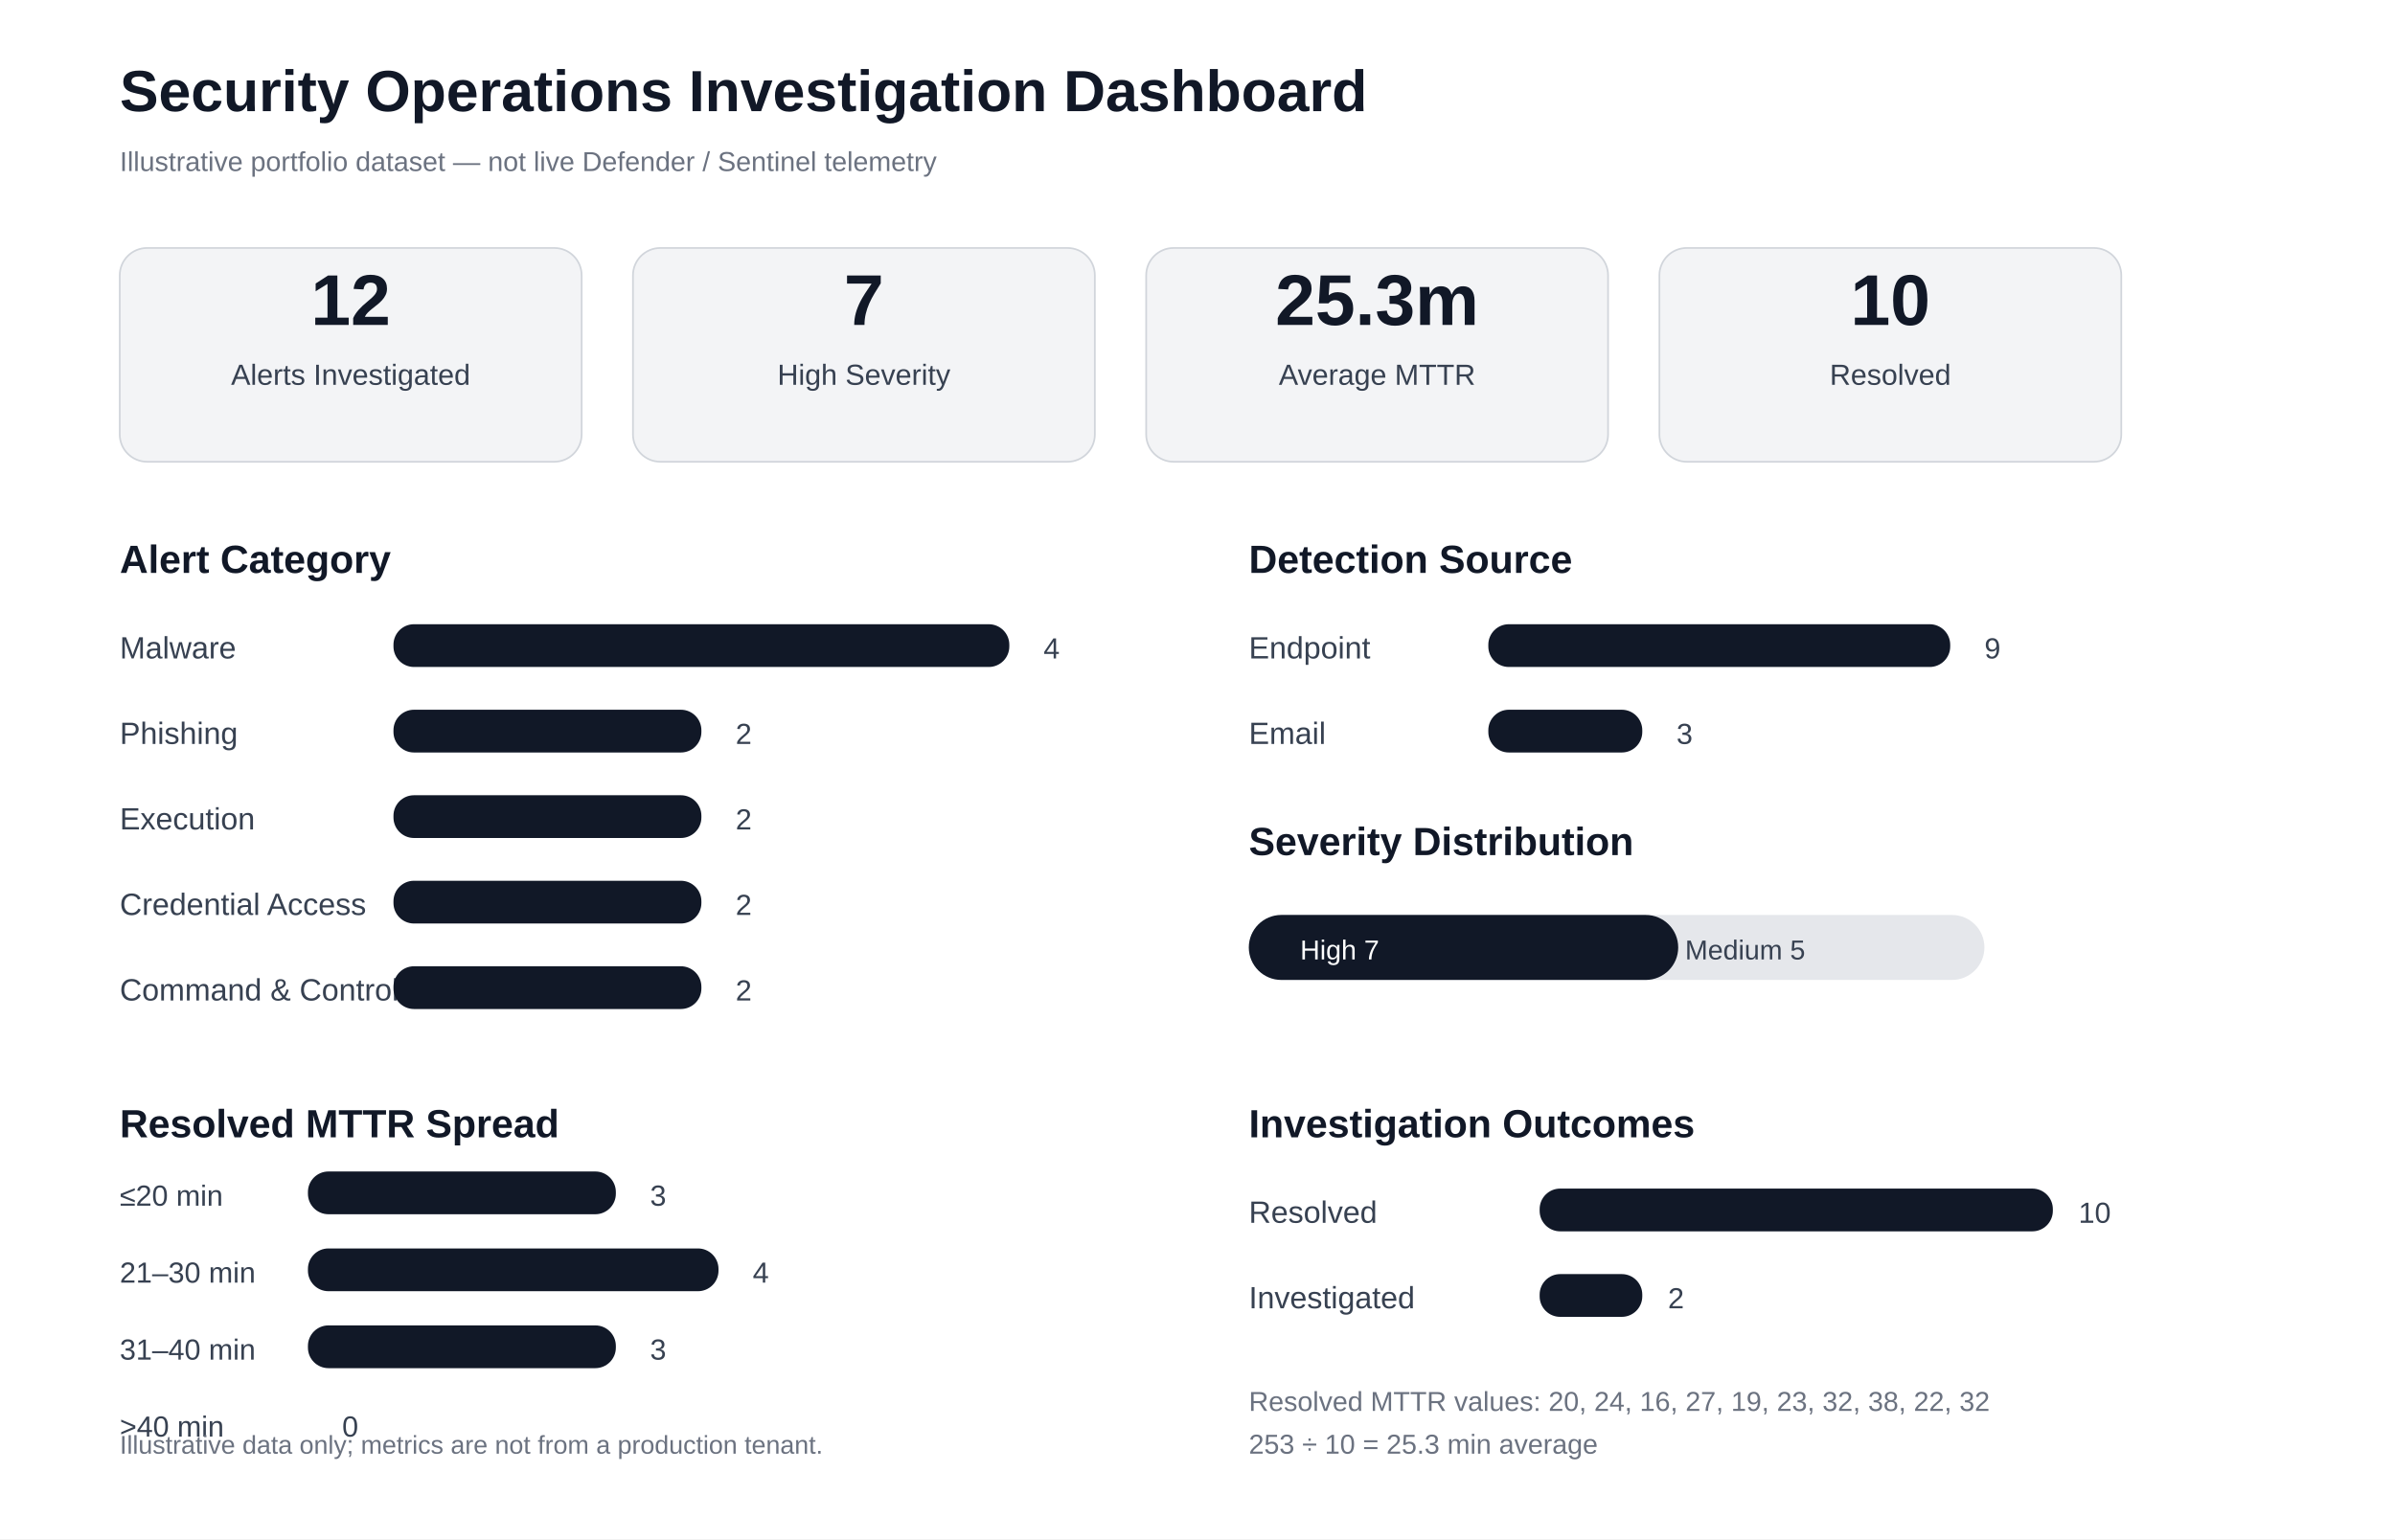
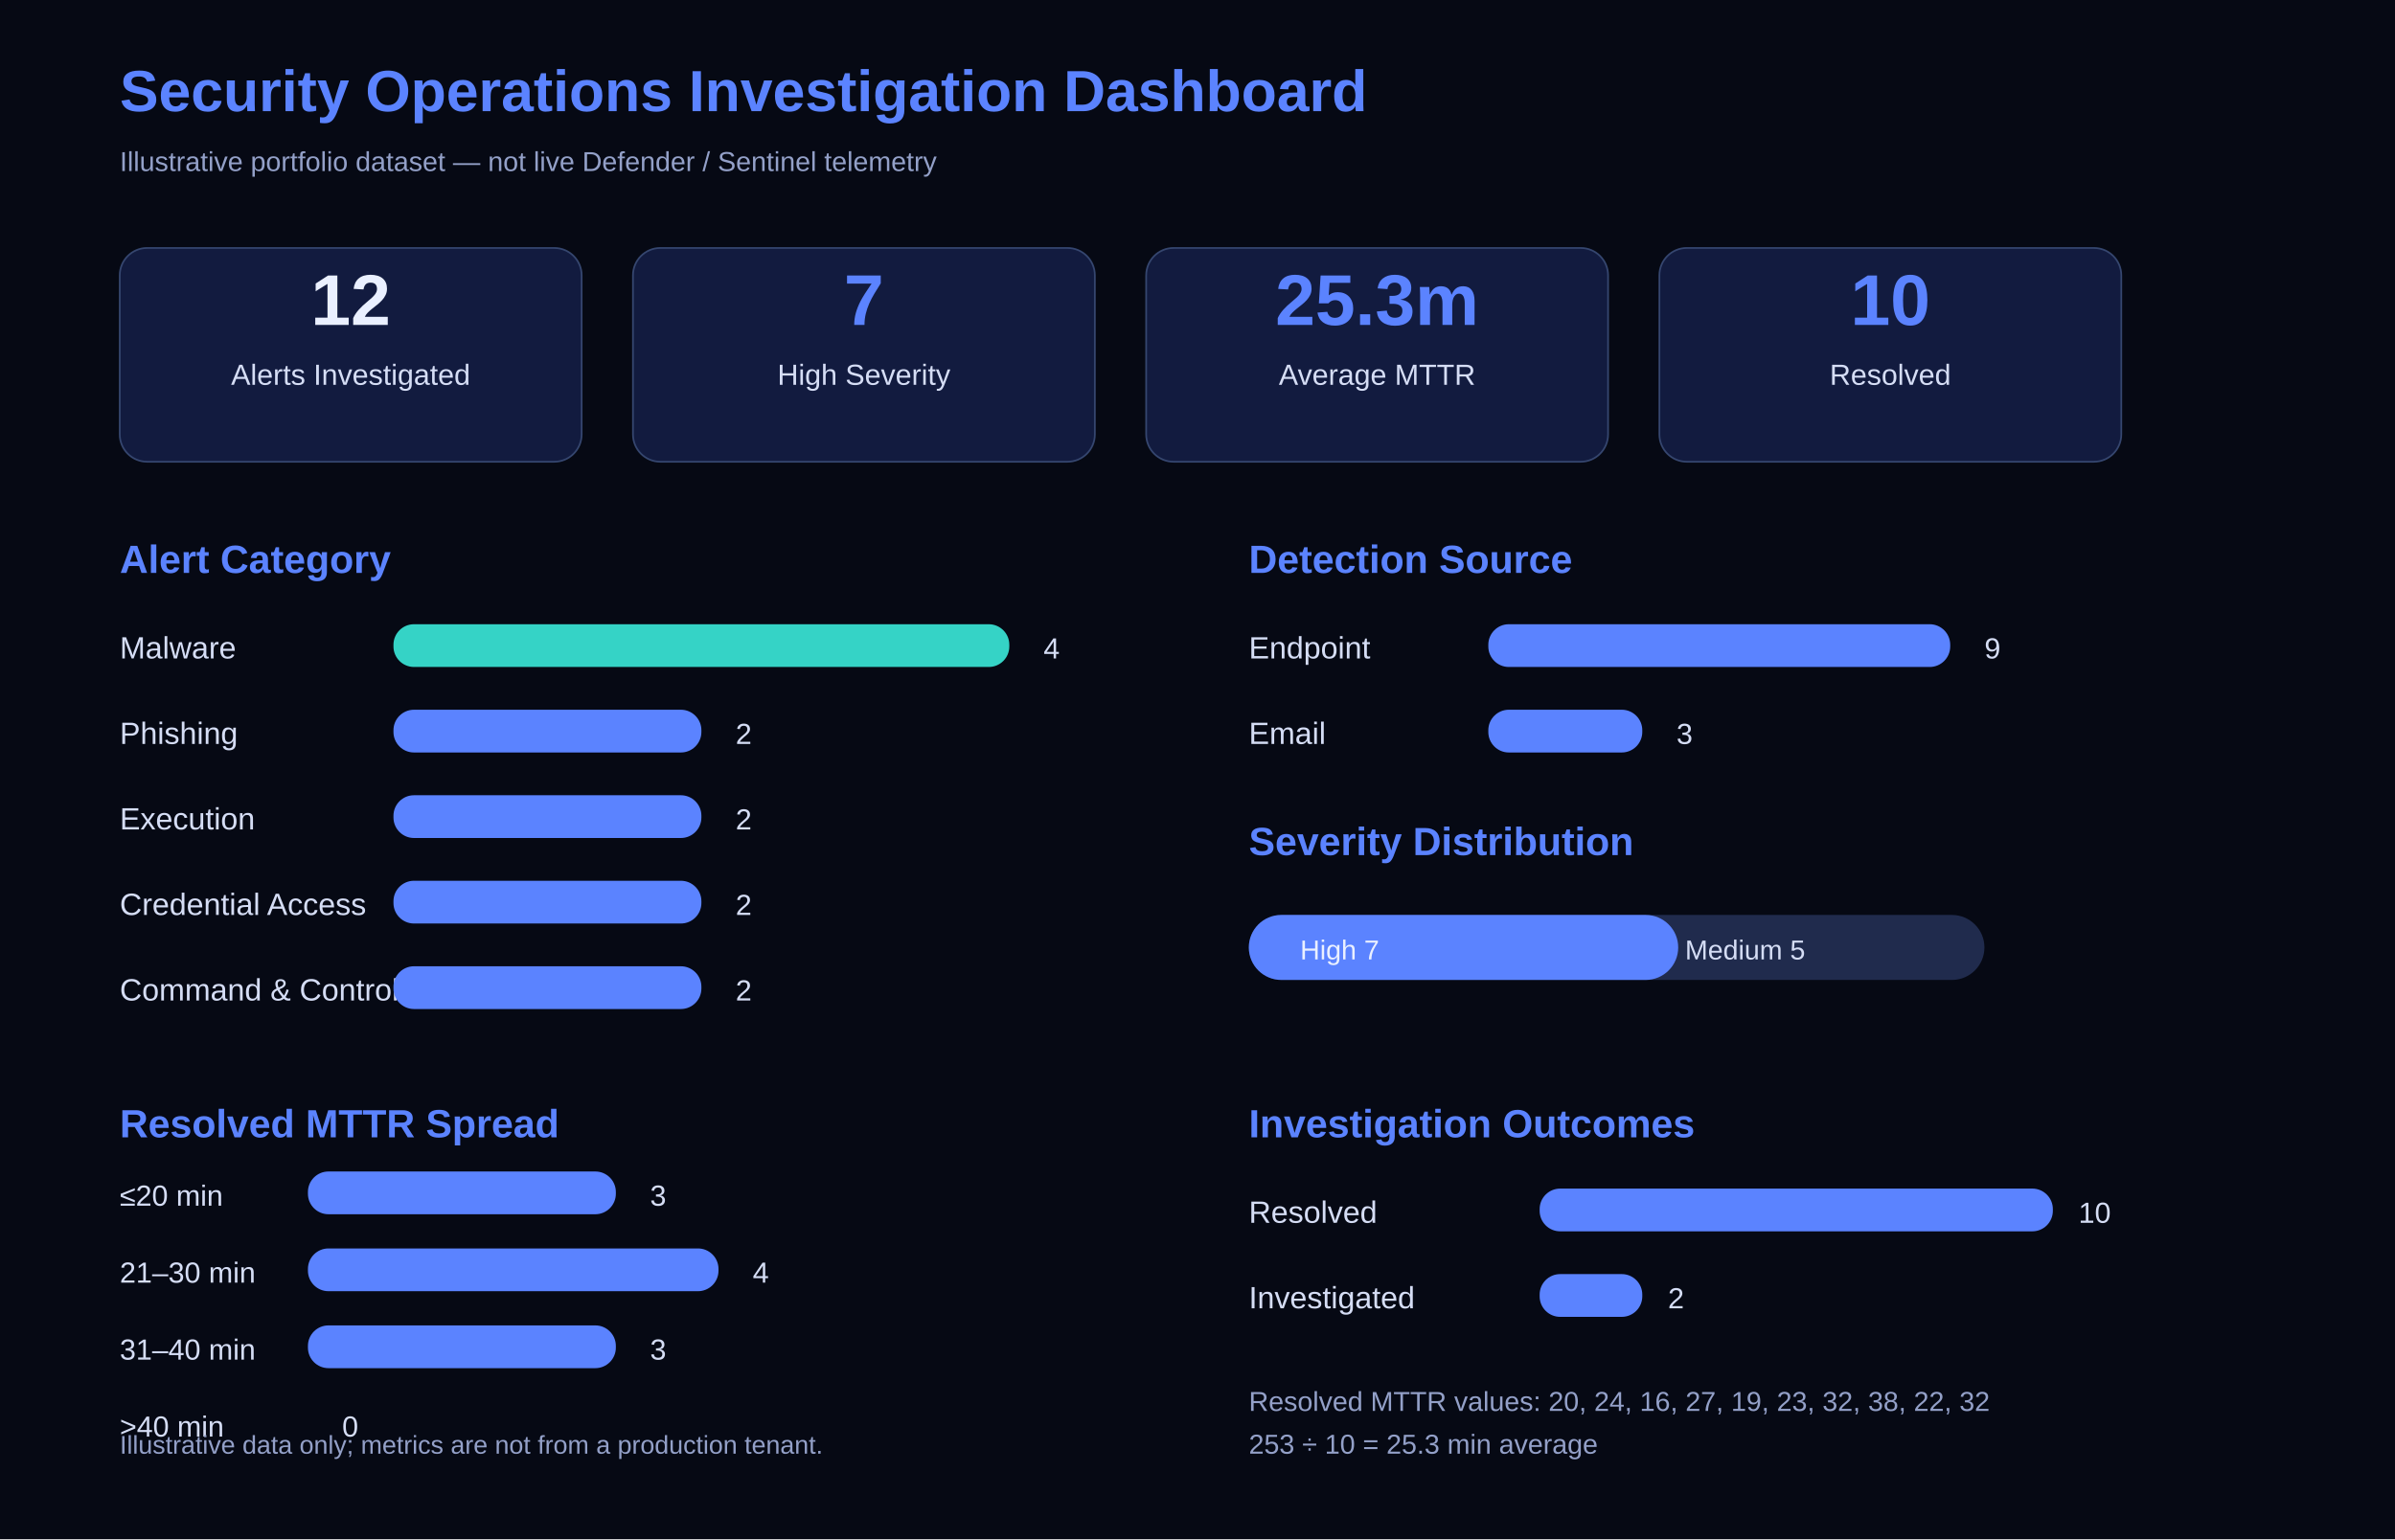
<svg xmlns="http://www.w3.org/2000/svg" width="1400" height="900">
-   <rect width="1400" height="900" fill="#ffffff" />
-   <text x="70" y="65" font-family="Arial" font-size="34" font-weight="700" fill="#111827">Security Operations Investigation Dashboard</text>
-   <text x="70" y="100" font-family="Arial" font-size="16" fill="#6b7280">Illustrative portfolio dataset — not live Defender / Sentinel telemetry</text>
+   <rect width="1400" height="900" fill="#060914" />
+   <text x="70" y="65" font-family="Arial" font-size="34" font-weight="700" fill="#5B83FF">Security Operations Investigation Dashboard</text>
+   <text x="70" y="100" font-family="Arial" font-size="16" fill="#93A0C8">Illustrative portfolio dataset — not live Defender / Sentinel telemetry</text>
  <g font-family="Arial">
-     <rect x="70" y="145" width="270" height="125" rx="16" fill="#f3f4f6" stroke="#d1d5db" />
-     <text x="205" y="190" text-anchor="middle" font-size="42" font-weight="700" fill="#111827">12</text>
-     <text x="205" y="225" text-anchor="middle" font-size="17" fill="#374151">Alerts Investigated</text>
-     <rect x="370" y="145" width="270" height="125" rx="16" fill="#f3f4f6" stroke="#d1d5db" />
-     <text x="505" y="190" text-anchor="middle" font-size="42" font-weight="700" fill="#111827">7</text>
-     <text x="505" y="225" text-anchor="middle" font-size="17" fill="#374151">High Severity</text>
-     <rect x="670" y="145" width="270" height="125" rx="16" fill="#f3f4f6" stroke="#d1d5db" />
-     <text x="805" y="190" text-anchor="middle" font-size="42" font-weight="700" fill="#111827">25.3m</text>
-     <text x="805" y="225" text-anchor="middle" font-size="17" fill="#374151">Average MTTR</text>
-     <rect x="970" y="145" width="270" height="125" rx="16" fill="#f3f4f6" stroke="#d1d5db" />
-     <text x="1105" y="190" text-anchor="middle" font-size="42" font-weight="700" fill="#111827">10</text>
-     <text x="1105" y="225" text-anchor="middle" font-size="17" fill="#374151">Resolved</text>
-     <text x="70" y="335" font-size="23" font-weight="700" fill="#111827">Alert Category</text>
-     <text x="70" y="385" font-size="18" fill="#374151">Malware</text>
-     <rect x="230" y="365" width="360" height="25" rx="12" fill="#111827" />
-     <text x="610" y="385" font-size="17" fill="#374151">4</text>
-     <text x="70" y="435" font-size="18" fill="#374151">Phishing</text>
-     <rect x="230" y="415" width="180" height="25" rx="12" fill="#111827" />
-     <text x="430" y="435" font-size="17" fill="#374151">2</text>
-     <text x="70" y="485" font-size="18" fill="#374151">Execution</text>
-     <rect x="230" y="465" width="180" height="25" rx="12" fill="#111827" />
-     <text x="430" y="485" font-size="17" fill="#374151">2</text>
-     <text x="70" y="535" font-size="18" fill="#374151">Credential Access</text>
-     <rect x="230" y="515" width="180" height="25" rx="12" fill="#111827" />
-     <text x="430" y="535" font-size="17" fill="#374151">2</text>
-     <text x="70" y="585" font-size="18" fill="#374151">Command &amp; Control</text>
-     <rect x="230" y="565" width="180" height="25" rx="12" fill="#111827" />
-     <text x="430" y="585" font-size="17" fill="#374151">2</text>
-     <text x="730" y="335" font-size="23" font-weight="700" fill="#111827">Detection Source</text>
-     <text x="730" y="385" font-size="18" fill="#374151">Endpoint</text>
-     <rect x="870" y="365" width="270" height="25" rx="12" fill="#111827" />
-     <text x="1160" y="385" font-size="17" fill="#374151">9</text>
-     <text x="730" y="435" font-size="18" fill="#374151">Email</text>
-     <rect x="870" y="415" width="90" height="25" rx="12" fill="#111827" />
-     <text x="980" y="435" font-size="17" fill="#374151">3</text>
-     <text x="730" y="500" font-size="23" font-weight="700" fill="#111827">Severity Distribution</text>
-     <rect x="730" y="535" width="430" height="38" rx="19" fill="#e5e7eb" />
-     <rect x="730" y="535" width="251" height="38" rx="19" fill="#111827" />
-     <text x="760" y="561" font-size="16" fill="#ffffff">High 7</text>
-     <text x="985" y="561" font-size="16" fill="#374151">Medium 5</text>
-     <text x="70" y="665" font-size="23" font-weight="700" fill="#111827">Resolved MTTR Spread</text>
-     <text x="70" y="705" font-size="17" fill="#374151">≤20 min</text>
-     <rect x="180" y="685" width="180" height="25" rx="12" fill="#111827" />
-     <text x="380" y="705" font-size="17" fill="#374151">3</text>
-     <text x="70" y="750" font-size="17" fill="#374151">21–30 min</text>
-     <rect x="180" y="730" width="240" height="25" rx="12" fill="#111827" />
-     <text x="440" y="750" font-size="17" fill="#374151">4</text>
-     <text x="70" y="795" font-size="17" fill="#374151">31–40 min</text>
-     <rect x="180" y="775" width="180" height="25" rx="12" fill="#111827" />
-     <text x="380" y="795" font-size="17" fill="#374151">3</text>
-     <text x="70" y="840" font-size="17" fill="#374151">&gt;40 min</text>
-     <rect x="180" y="820" width="0" height="25" rx="12" fill="#111827" />
-     <text x="200" y="840" font-size="17" fill="#374151">0</text>
-     <text x="730" y="665" font-size="23" font-weight="700" fill="#111827">Investigation Outcomes</text>
-     <text x="730" y="715" font-size="18" fill="#374151">Resolved</text>
-     <rect x="900" y="695" width="300" height="25" rx="12" fill="#111827" />
-     <text x="1215" y="715" font-size="17" fill="#374151">10</text>
-     <text x="730" y="765" font-size="18" fill="#374151">Investigated</text>
-     <rect x="900" y="745" width="60" height="25" rx="12" fill="#111827" />
-     <text x="975" y="765" font-size="17" fill="#374151">2</text>
-     <text x="730" y="825" font-size="16" fill="#6b7280">Resolved MTTR values: 20, 24, 16, 27, 19, 23, 32, 38, 22, 32</text>
-     <text x="730" y="850" font-size="16" fill="#6b7280">253 ÷ 10 = 25.3 min average</text>
+     <rect x="70" y="145" width="270" height="125" rx="16" fill="#121B3F" stroke="#35466F" />
+     <text x="205" y="190" text-anchor="middle" font-size="42" font-weight="700" fill="#EAF0FF">12</text>
+     <text x="205" y="225" text-anchor="middle" font-size="17" fill="#D5DDF5">Alerts Investigated</text>
+     <rect x="370" y="145" width="270" height="125" rx="16" fill="#121B3F" stroke="#35466F" />
+     <text x="505" y="190" text-anchor="middle" font-size="42" font-weight="700" fill="#5B83FF">7</text>
+     <text x="505" y="225" text-anchor="middle" font-size="17" fill="#D5DDF5">High Severity</text>
+     <rect x="670" y="145" width="270" height="125" rx="16" fill="#121B3F" stroke="#35466F" />
+     <text x="805" y="190" text-anchor="middle" font-size="42" font-weight="700" fill="#5B83FF">25.3m</text>
+     <text x="805" y="225" text-anchor="middle" font-size="17" fill="#D5DDF5">Average MTTR</text>
+     <rect x="970" y="145" width="270" height="125" rx="16" fill="#121B3F" stroke="#35466F" />
+     <text x="1105" y="190" text-anchor="middle" font-size="42" font-weight="700" fill="#5B83FF">10</text>
+     <text x="1105" y="225" text-anchor="middle" font-size="17" fill="#D5DDF5">Resolved</text>
+     <text x="70" y="335" font-size="23" font-weight="700" fill="#5B83FF">Alert Category</text>
+     <text x="70" y="385" font-size="18" fill="#D5DDF5">Malware</text>
+     <rect x="230" y="365" width="360" height="25" rx="12" fill="#35D3C6" />
+     <text x="610" y="385" font-size="17" fill="#D5DDF5">4</text>
+     <text x="70" y="435" font-size="18" fill="#D5DDF5">Phishing</text>
+     <rect x="230" y="415" width="180" height="25" rx="12" fill="#5B83FF" />
+     <text x="430" y="435" font-size="17" fill="#D5DDF5">2</text>
+     <text x="70" y="485" font-size="18" fill="#D5DDF5">Execution</text>
+     <rect x="230" y="465" width="180" height="25" rx="12" fill="#5B83FF" />
+     <text x="430" y="485" font-size="17" fill="#D5DDF5">2</text>
+     <text x="70" y="535" font-size="18" fill="#D5DDF5">Credential Access</text>
+     <rect x="230" y="515" width="180" height="25" rx="12" fill="#5B83FF" />
+     <text x="430" y="535" font-size="17" fill="#D5DDF5">2</text>
+     <text x="70" y="585" font-size="18" fill="#D5DDF5">Command &amp; Control</text>
+     <rect x="230" y="565" width="180" height="25" rx="12" fill="#5B83FF" />
+     <text x="430" y="585" font-size="17" fill="#D5DDF5">2</text>
+     <text x="730" y="335" font-size="23" font-weight="700" fill="#5B83FF">Detection Source</text>
+     <text x="730" y="385" font-size="18" fill="#D5DDF5">Endpoint</text>
+     <rect x="870" y="365" width="270" height="25" rx="12" fill="#5B83FF" />
+     <text x="1160" y="385" font-size="17" fill="#D5DDF5">9</text>
+     <text x="730" y="435" font-size="18" fill="#D5DDF5">Email</text>
+     <rect x="870" y="415" width="90" height="25" rx="12" fill="#5B83FF" />
+     <text x="980" y="435" font-size="17" fill="#D5DDF5">3</text>
+     <text x="730" y="500" font-size="23" font-weight="700" fill="#5B83FF">Severity Distribution</text>
+     <rect x="730" y="535" width="430" height="38" rx="19" fill="#202B4D" />
+     <rect x="730" y="535" width="251" height="38" rx="19" fill="#5B83FF" />
+     <text x="760" y="561" font-size="16" fill="#EAF0FF">High 7</text>
+     <text x="985" y="561" font-size="16" fill="#D5DDF5">Medium 5</text>
+     <text x="70" y="665" font-size="23" font-weight="700" fill="#5B83FF">Resolved MTTR Spread</text>
+     <text x="70" y="705" font-size="17" fill="#D5DDF5">≤20 min</text>
+     <rect x="180" y="685" width="180" height="25" rx="12" fill="#5B83FF" />
+     <text x="380" y="705" font-size="17" fill="#D5DDF5">3</text>
+     <text x="70" y="750" font-size="17" fill="#D5DDF5">21–30 min</text>
+     <rect x="180" y="730" width="240" height="25" rx="12" fill="#5B83FF" />
+     <text x="440" y="750" font-size="17" fill="#D5DDF5">4</text>
+     <text x="70" y="795" font-size="17" fill="#D5DDF5">31–40 min</text>
+     <rect x="180" y="775" width="180" height="25" rx="12" fill="#5B83FF" />
+     <text x="380" y="795" font-size="17" fill="#D5DDF5">3</text>
+     <text x="70" y="840" font-size="17" fill="#D5DDF5">&gt;40 min</text>
+     <rect x="180" y="820" width="0" height="25" rx="12" fill="#5B83FF" />
+     <text x="200" y="840" font-size="17" fill="#D5DDF5">0</text>
+     <text x="730" y="665" font-size="23" font-weight="700" fill="#5B83FF">Investigation Outcomes</text>
+     <text x="730" y="715" font-size="18" fill="#D5DDF5">Resolved</text>
+     <rect x="900" y="695" width="300" height="25" rx="12" fill="#5B83FF" />
+     <text x="1215" y="715" font-size="17" fill="#D5DDF5">10</text>
+     <text x="730" y="765" font-size="18" fill="#D5DDF5">Investigated</text>
+     <rect x="900" y="745" width="60" height="25" rx="12" fill="#5B83FF" />
+     <text x="975" y="765" font-size="17" fill="#D5DDF5">2</text>
+     <text x="730" y="825" font-size="16" fill="#93A0C8">Resolved MTTR values: 20, 24, 16, 27, 19, 23, 32, 38, 22, 32</text>
+     <text x="730" y="850" font-size="16" fill="#93A0C8">253 ÷ 10 = 25.3 min average</text>
  </g>
-   <text x="70" y="850" font-family="Arial" font-size="15" fill="#6b7280">Illustrative data only; metrics are not from a production tenant.</text>
+   <text x="70" y="850" font-family="Arial" font-size="15" fill="#93A0C8">Illustrative data only; metrics are not from a production tenant.</text>
</svg>
